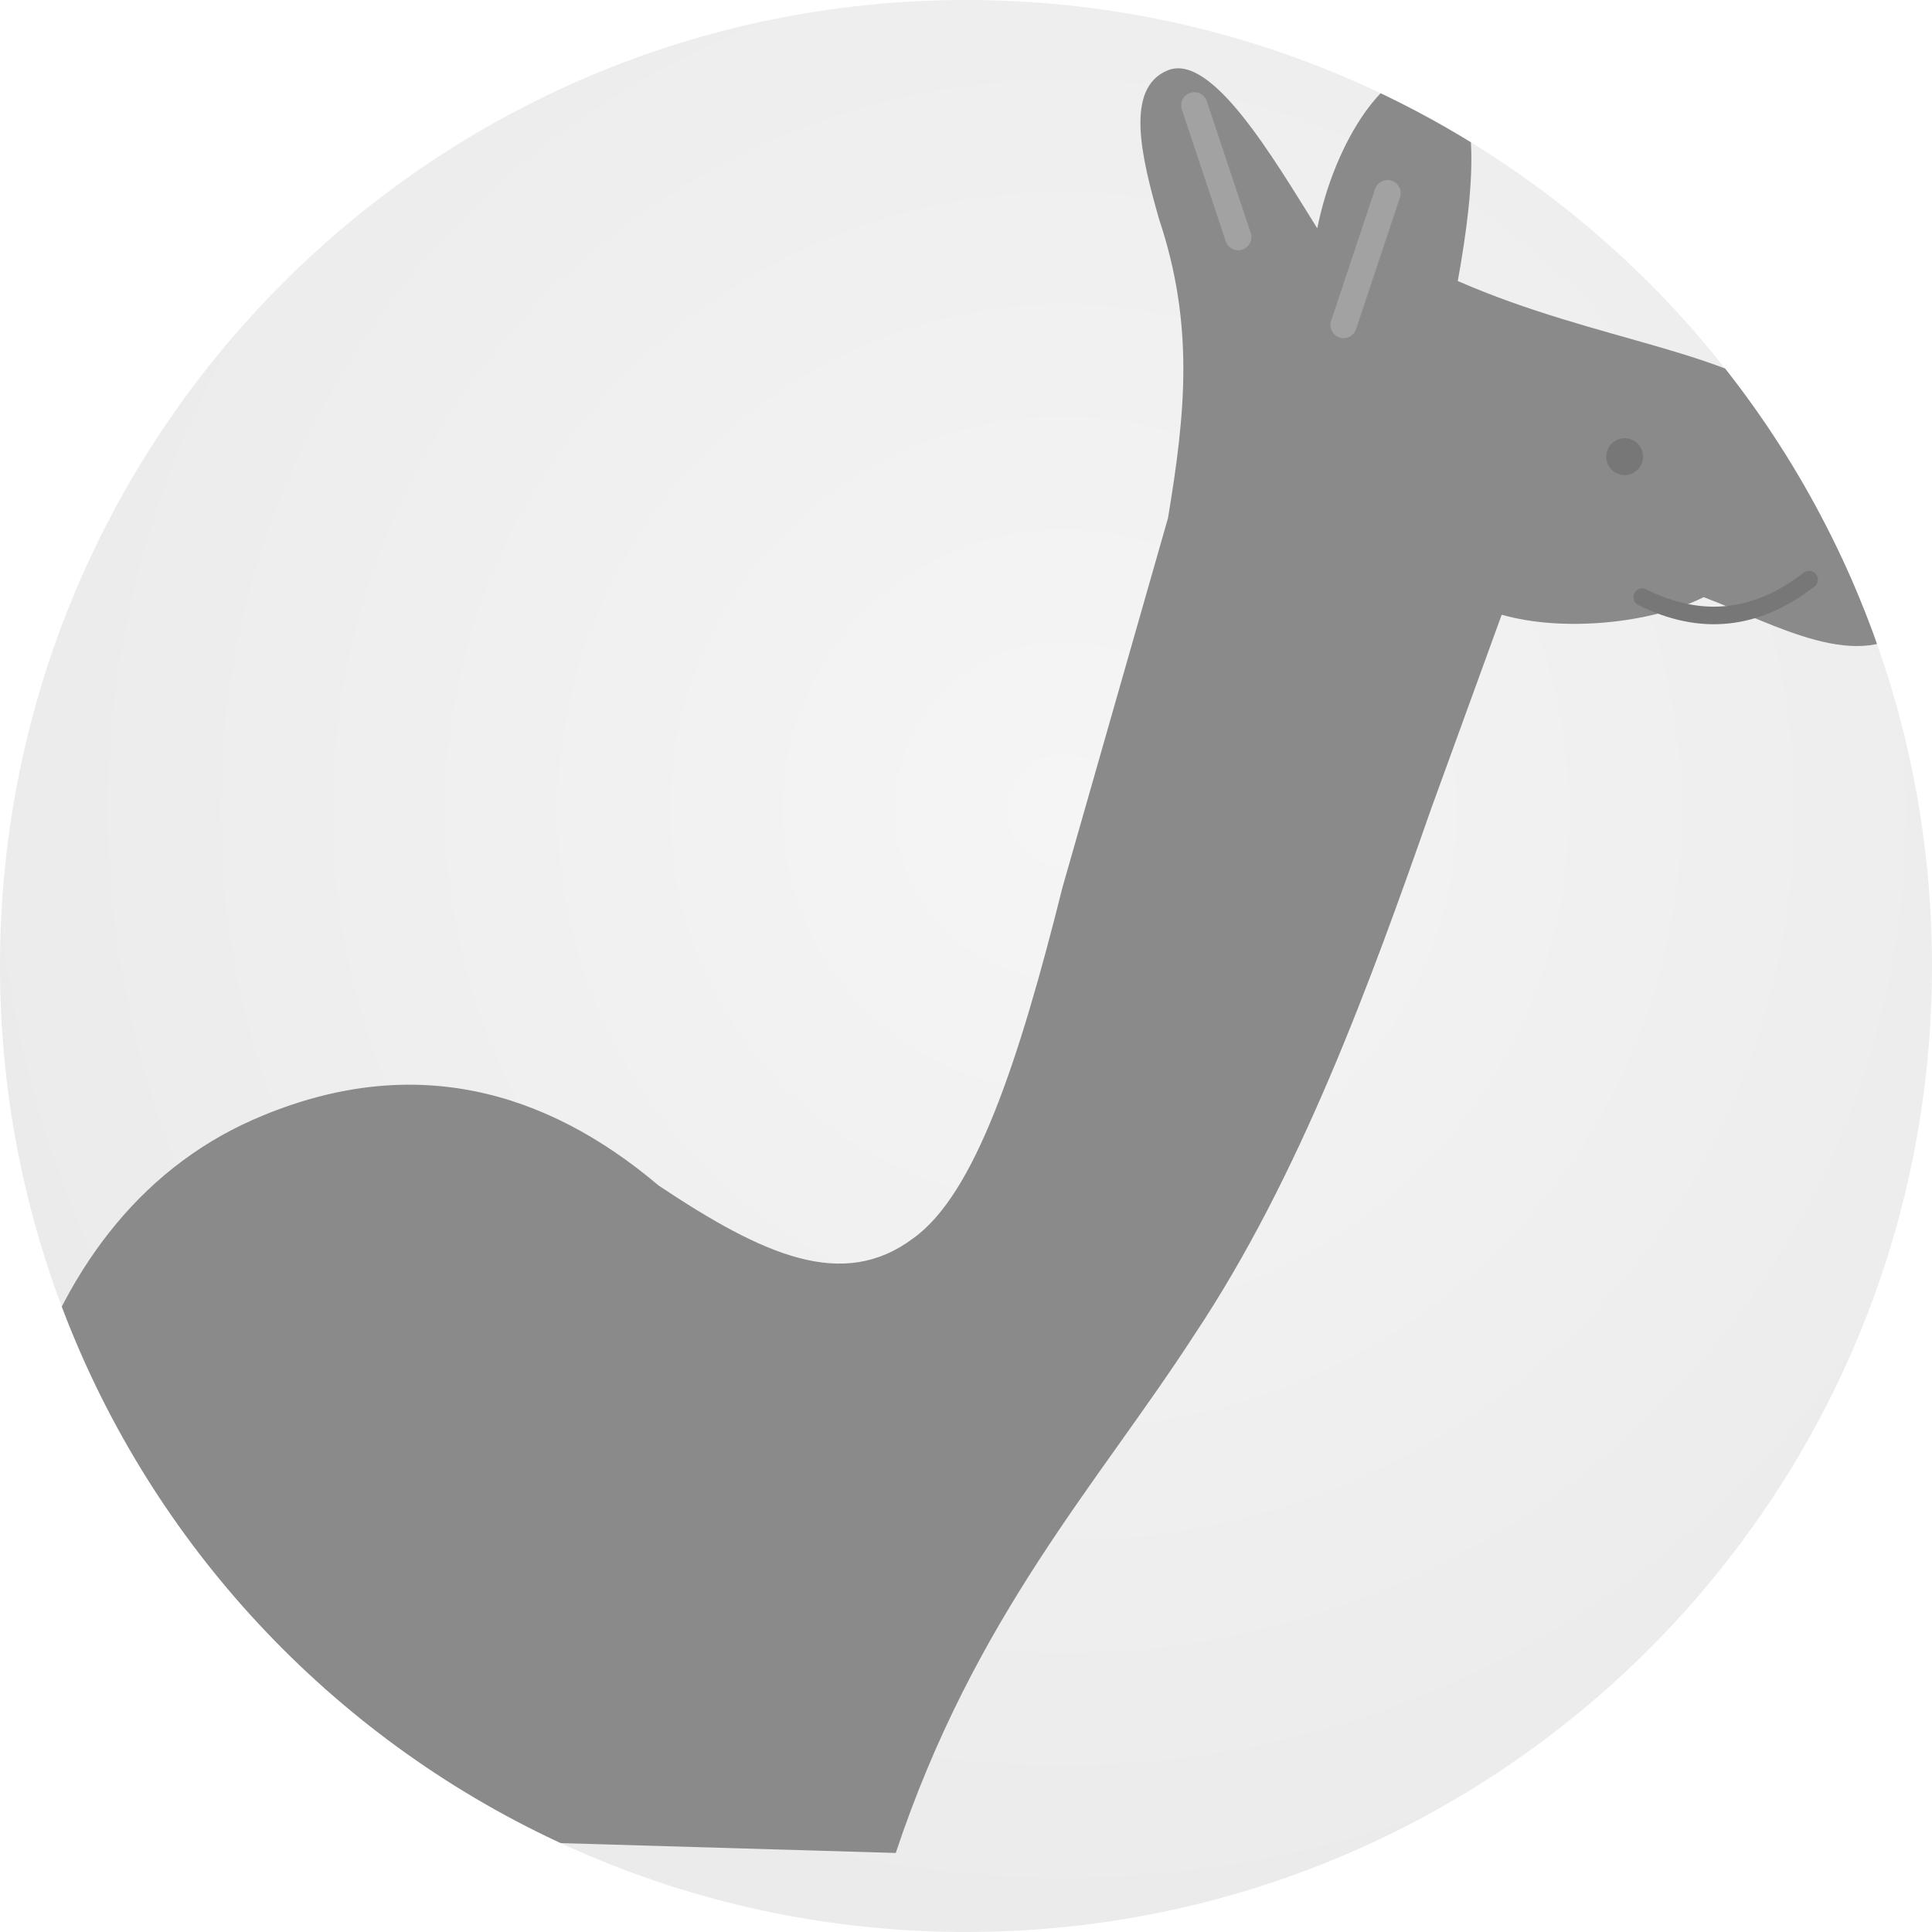
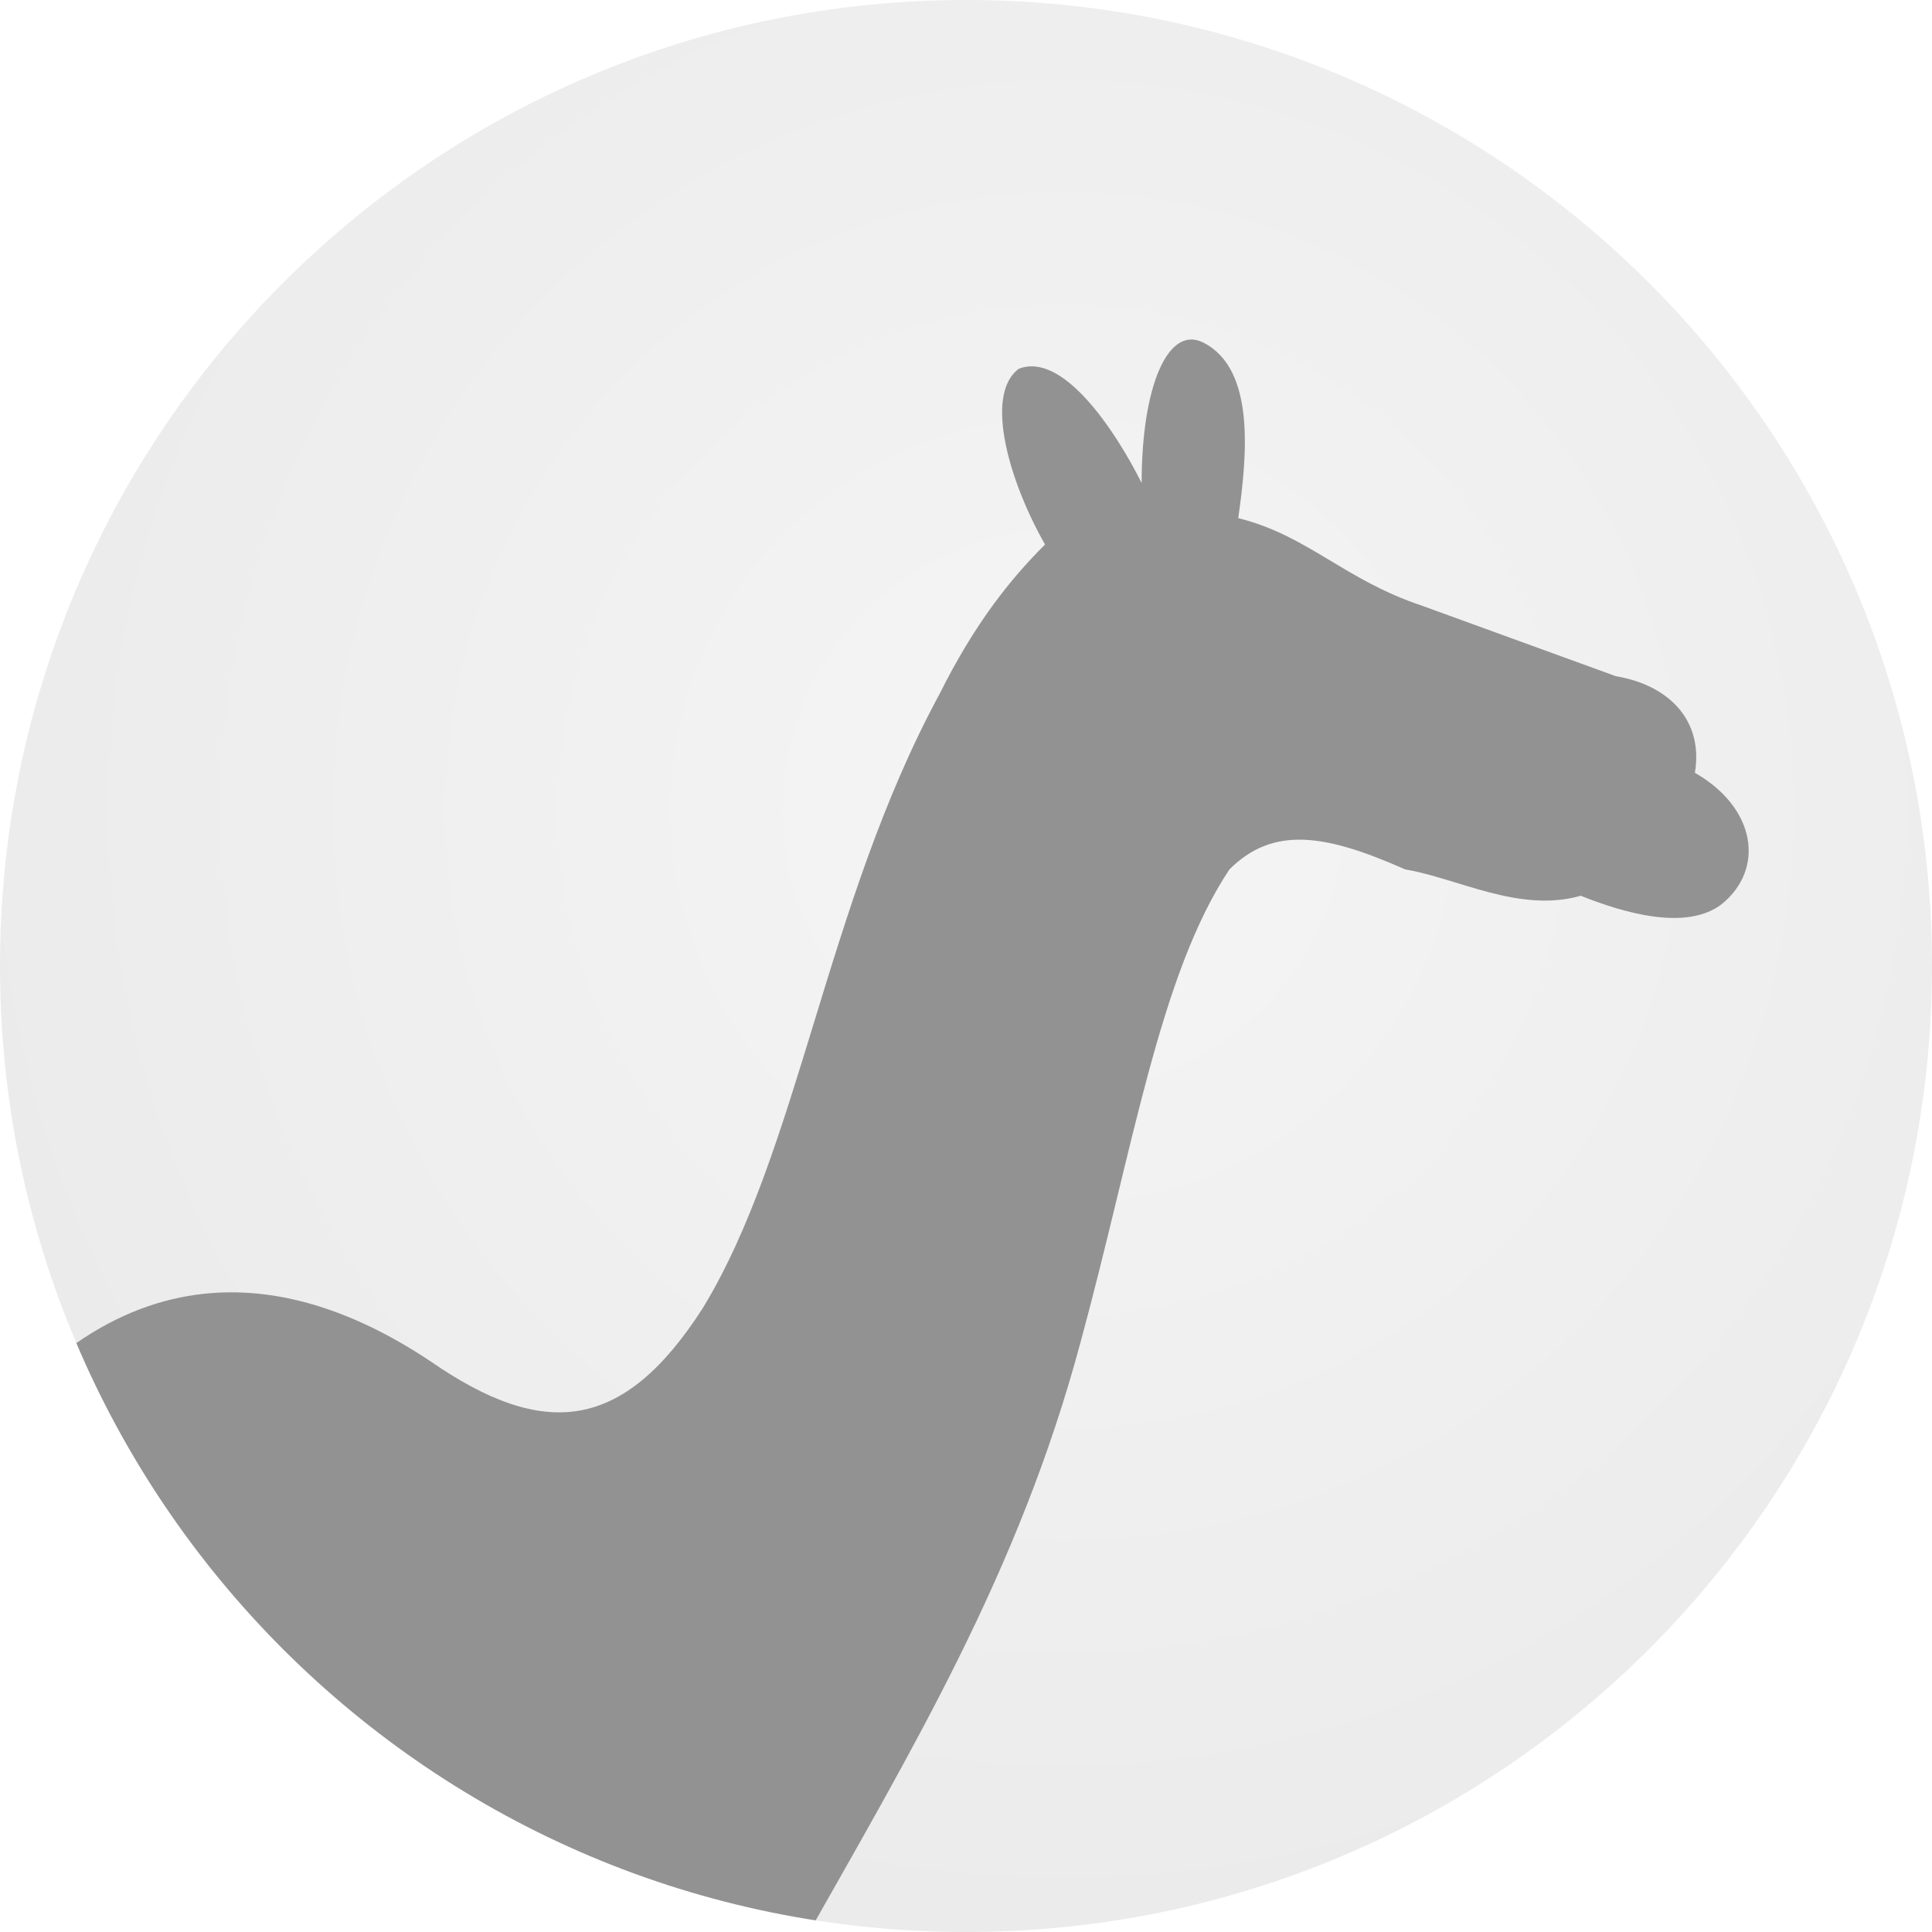
<svg xmlns="http://www.w3.org/2000/svg" viewBox="0 0 220 220" role="img" aria-labelledby="title desc">
  <defs>
    <radialGradient id="bg" cx=".55" cy=".42" r=".75">
      <stop stop-color="#f5f5f5" />
      <stop offset="1" stop-color="#e8e8e8" />
    </radialGradient>
    <clipPath id="crop">
      <circle cx="110" cy="110" r="110" />
    </clipPath>
  </defs>
  <g clip-path="url(#crop)">
    <circle cx="110" cy="110" r="110" fill="url(#bg)" />
-     <path fill="#8a8a8a" d="M0 208C-5 173 3 138 30 127c17-7 32-3 45 8 12 8 21 12 29 6 7-5 12-20 17-40l12-42c2-12 3-22-1-34-2-7-4-15 1-17 5-2 12 10 17 18 2-10 8-19 13-18 6 1 5 13 3 24 16 7 32 8 39 15l13 4c6 3 9 7 6 12l-6 8c-6 6-16 0-24-3-6 3-16 4-23 2l-8 22c-7 20-15 42-27 60-11 17-25 32-34 59z" />
-     <path d="M153 37l5-15m-17 5-5-15" fill="none" stroke="#a2a2a2" stroke-width="3" stroke-linecap="round" />
-     <circle cx="185" cy="52" r="2.1" fill="#777" />
-     <path d="M187 68q10 5 19-2" fill="none" stroke="#777" stroke-width="2" stroke-linecap="round" />
+     <path fill="#929292" d="M-8 172C10 142 31 143 49 155C62 164 71 163 80 149C91 131 94 103 107 79C111 71 115 66 119 62C115 55 112 45 116 42C121 40 127 49 130 55C130 44 133 37 137 39C143 42 142 52 141 59C149 61 153 66 162 69L184 77C190 78 194 82 193 88C200 92 201 99 196 103C192 106 185 104 180 102C173 104 166 100 160 99C151 95 145 94 140 99C132 111 129 131 123 153C116 179 104 199 91 222H-8Z" />
  </g>
</svg>
